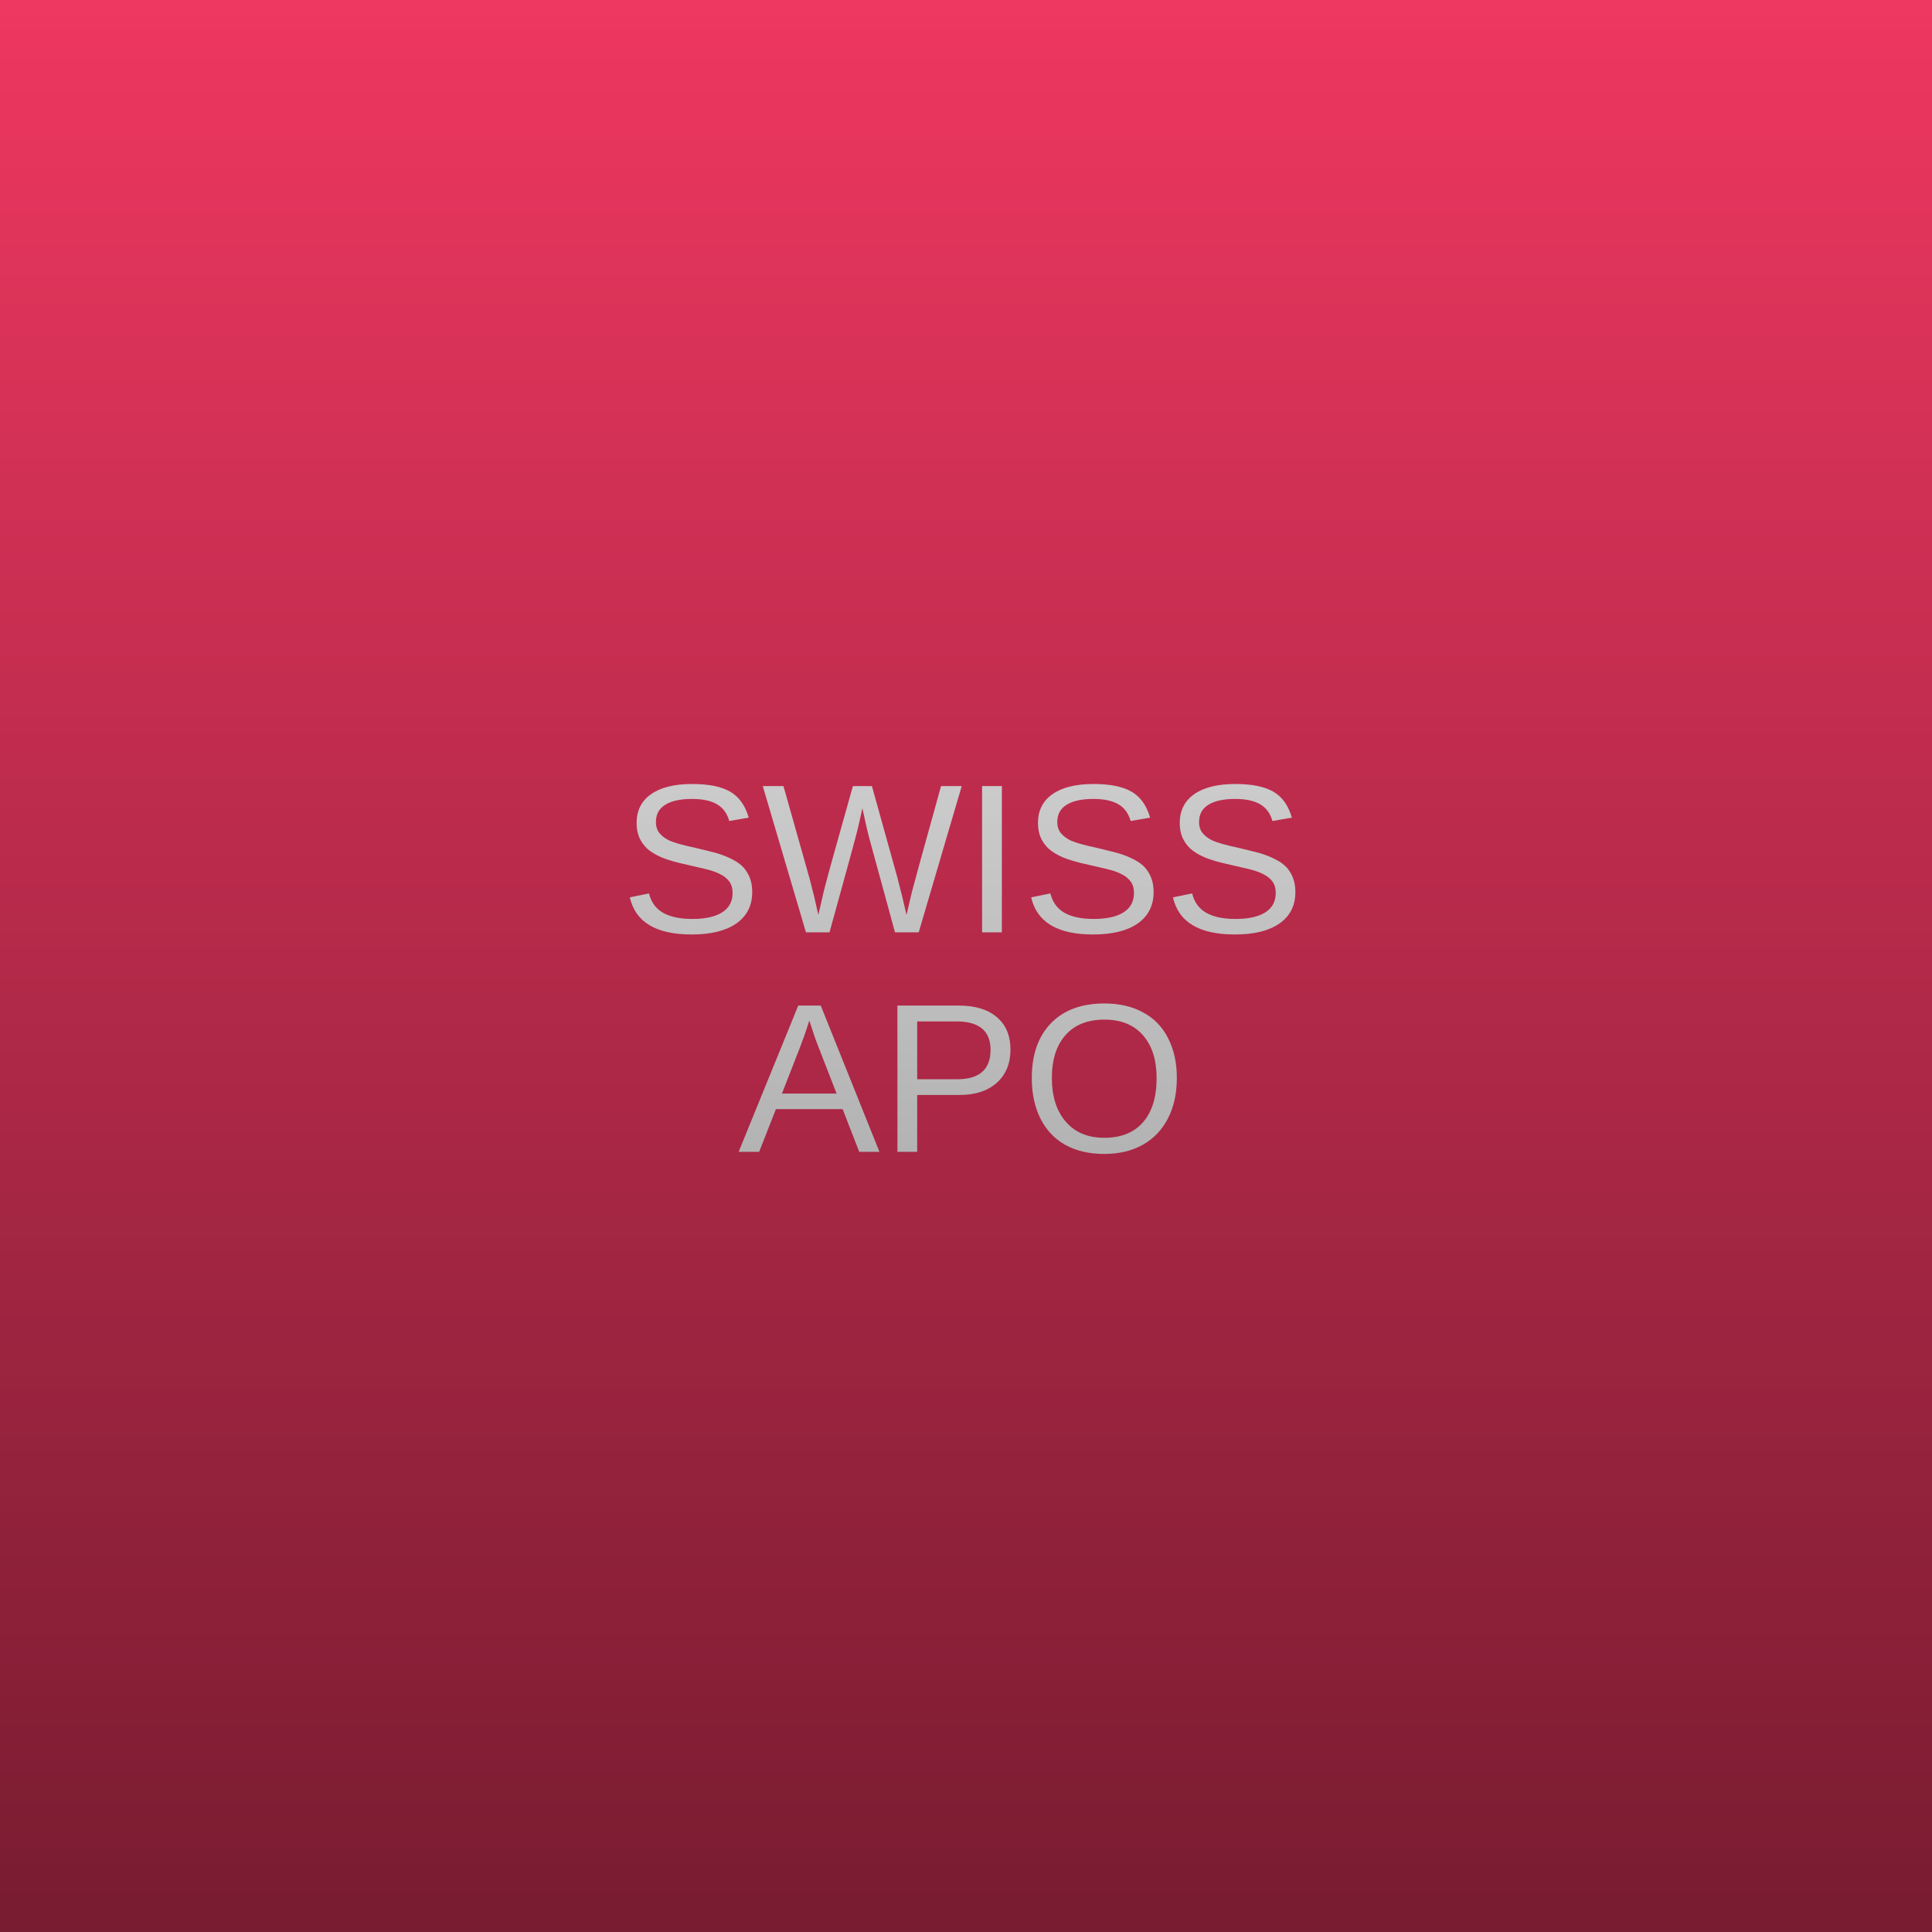
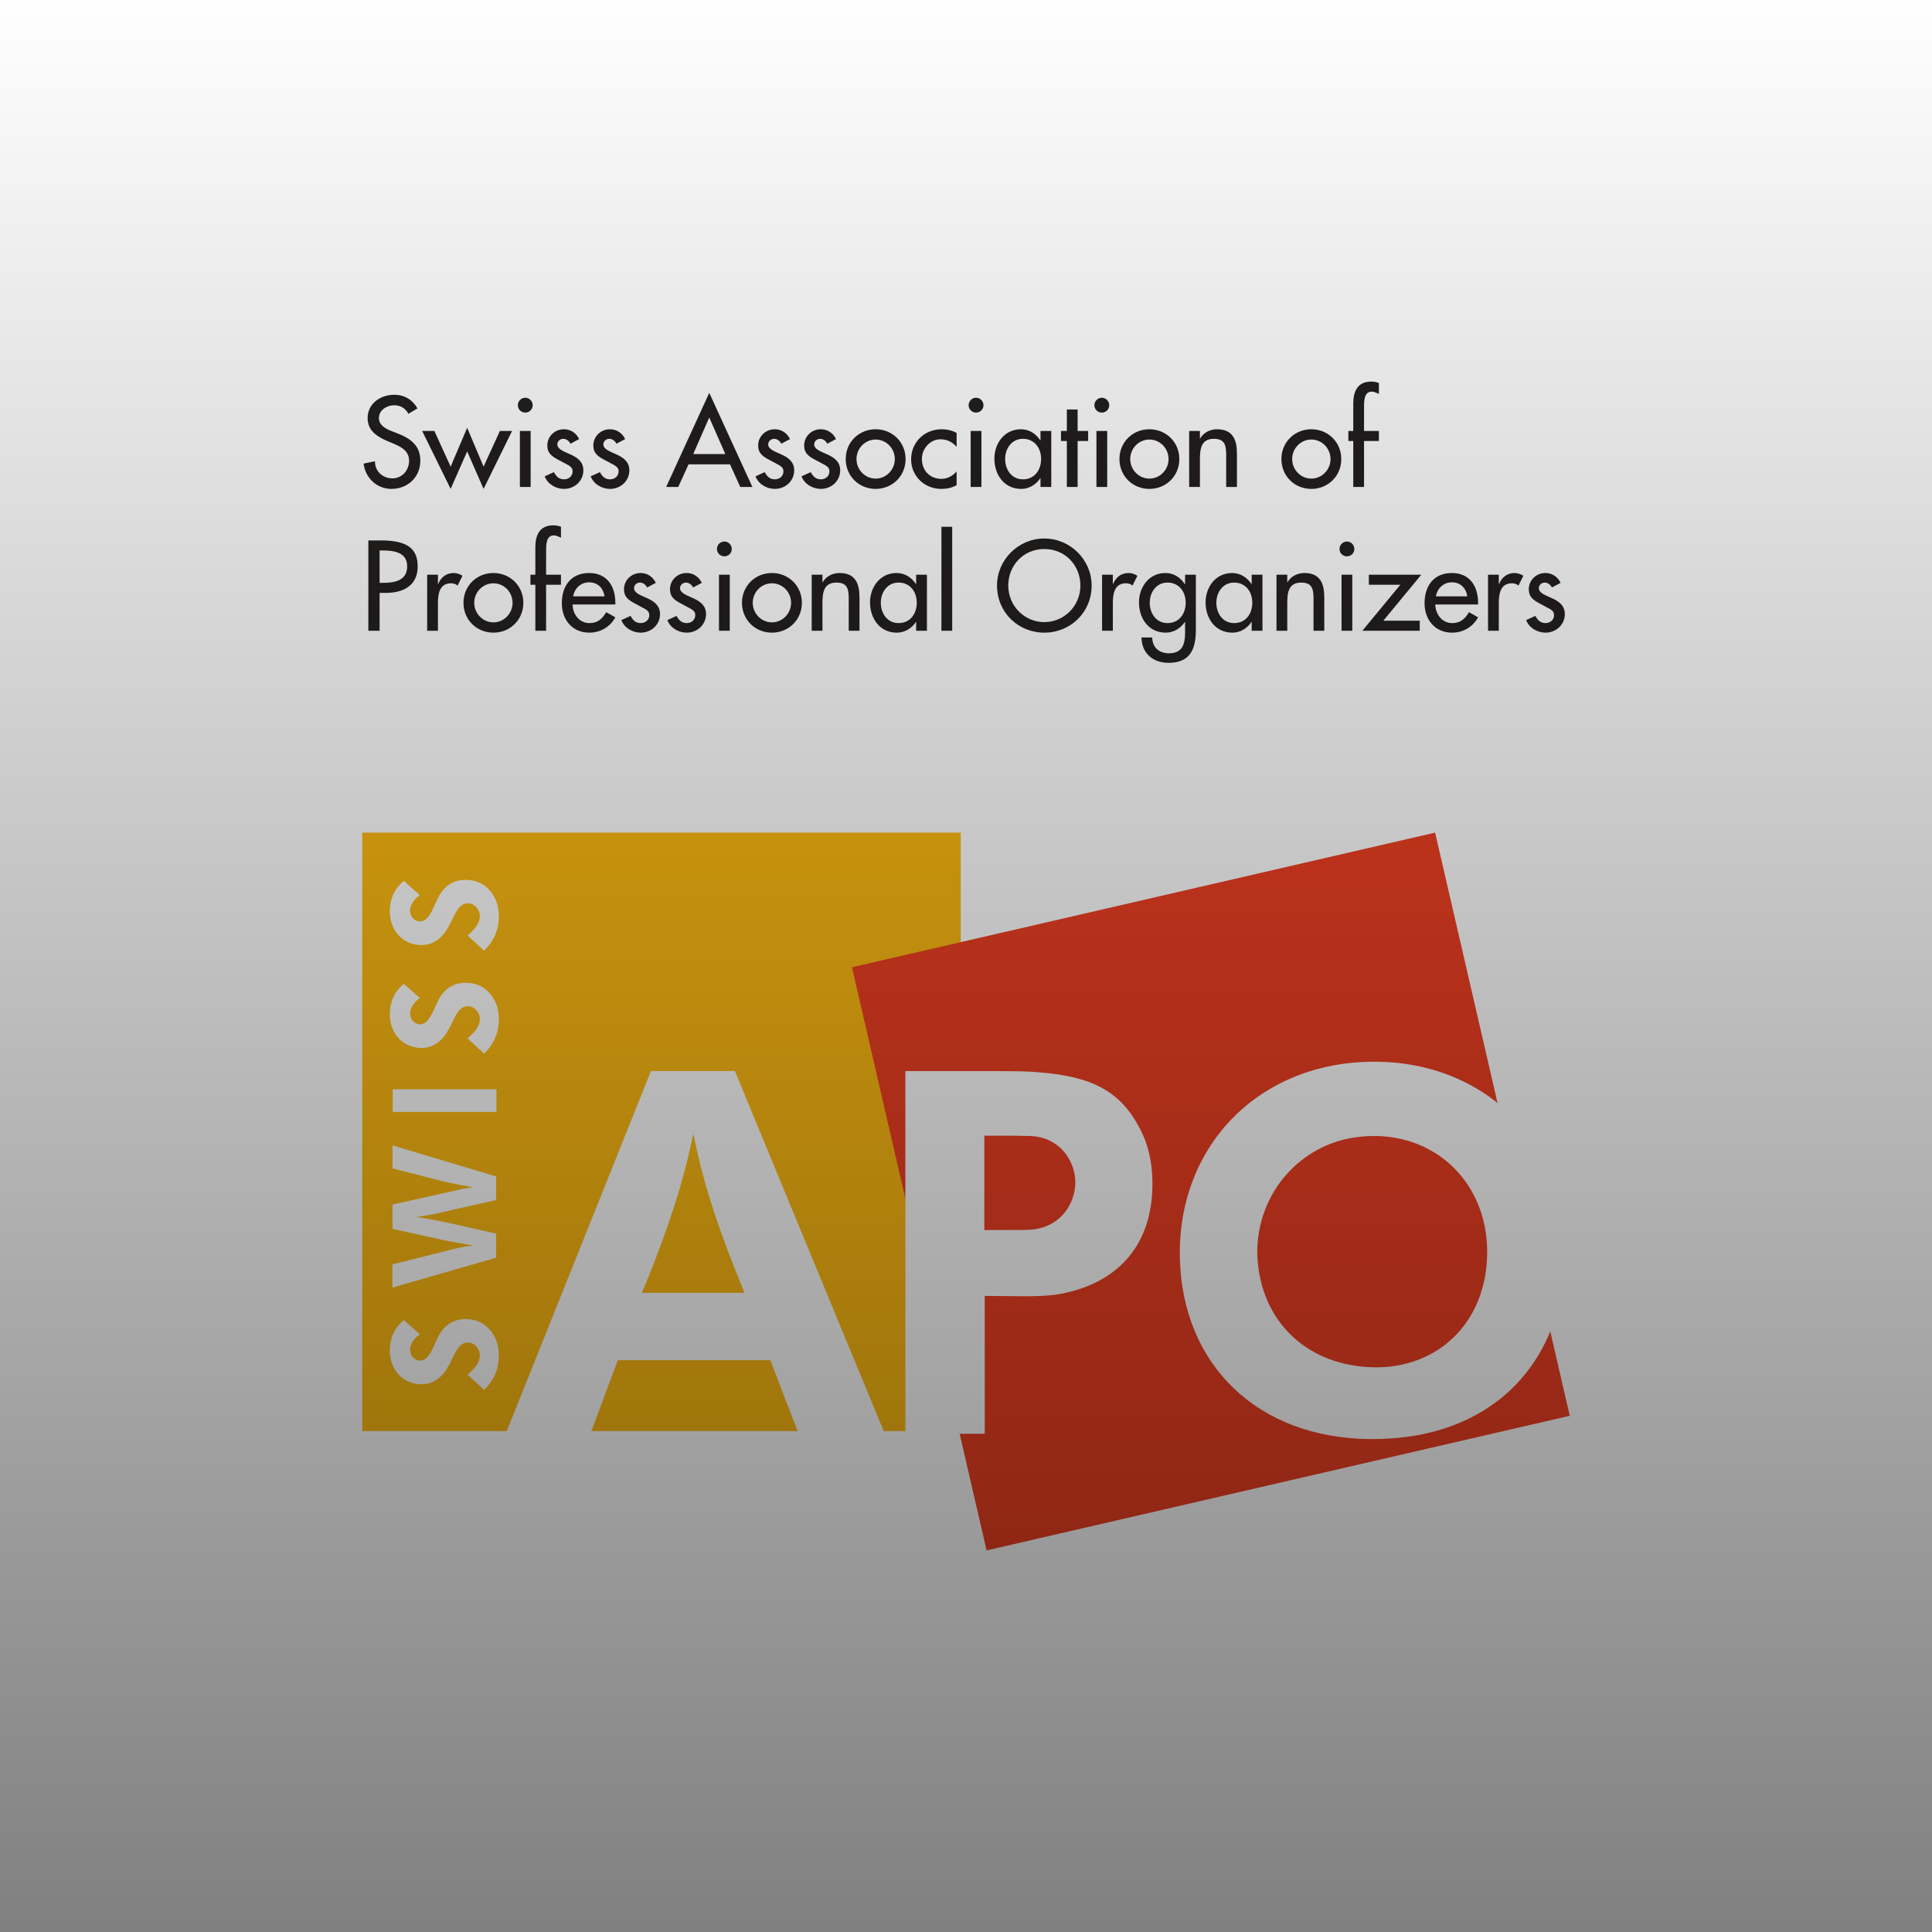
<svg xmlns="http://www.w3.org/2000/svg" width="100%" height="100%" viewBox="0 0 200 200" version="1.1" xml:space="preserve" style="fill-rule:evenodd;clip-rule:evenodd;stroke-linejoin:round;stroke-miterlimit:2;">
  <g id="SWISS-APO">
-     <rect id="BG" x="0" y="0" width="200" height="200" style="fill:#ef3761;" />
-     <g transform="matrix(1,0,0,1,-9.17761,27.1828)">
-       <text x="73.374px" y="69.337px" style="font-family:'ArialMT', 'Arial', sans-serif;font-size:22px;fill:#fff;">SWISS</text>
-       <text x="85.593px" y="92.056px" style="font-family:'ArialMT', 'Arial', sans-serif;font-size:22px;fill:#fff;">APO</text>
+     <rect id="BG" x="0" y="0" width="200" height="200" style="fill:#fff;" />
+     <g>
+       <path d="M39.296,61.375l0.67,0c1.774,0 3.273,-0.755 3.273,-2.727c0,-1.712 -0.891,-2.703 -3.769,-2.703l-1.338,0l0,9.349l1.164,0l0,-3.919Zm0,-4.39l0.31,0c1.154,0 2.544,0.174 2.544,1.638c0,1.488 -1.291,1.712 -2.482,1.712l-0.372,0l0,-3.35Zm6.039,2.506l-1.115,0l0,5.803l1.115,0l0,-2.853c0,-0.942 0.149,-2.058 1.352,-2.058c0.26,0 0.484,0.062 0.682,0.236l0.508,-1.016c-0.273,-0.174 -0.595,-0.285 -0.918,-0.285c-0.743,0 -1.314,0.433 -1.586,1.115l-0.038,0l0,-0.942Zm5.743,-0.173c-1.737,0 -3.1,1.338 -3.1,3.087c0,1.749 1.363,3.087 3.1,3.087c1.736,0 3.099,-1.338 3.099,-3.087c0,-1.749 -1.363,-3.087 -3.099,-3.087Zm0,1.065c1.104,0 1.984,0.918 1.984,2.022c0,1.092 -0.88,2.022 -1.984,2.022c-1.104,0 -1.985,-0.93 -1.985,-2.022c0,-1.104 0.881,-2.022 1.985,-2.022Zm6.993,-5.852c-0.248,-0.099 -0.509,-0.148 -0.781,-0.148c-1.438,0 -1.871,1.015 -1.871,2.28l0,2.828l-0.509,0l0,1.041l0.509,0l0,4.762l1.114,0l0,-4.762l1.538,0l0,-1.041l-1.538,0l0,-2.493c0,-0.571 0,-1.576 0.794,-1.576c0.235,0 0.521,0.137 0.744,0.236l0,-1.127Zm5.63,8.047l0,-0.173c0,-1.724 -0.868,-3.087 -2.716,-3.087c-1.872,0 -2.826,1.338 -2.826,3.124c0,1.712 1.077,3.05 2.851,3.05c1.128,0 2.145,-0.582 2.691,-1.586l-0.943,-0.534c-0.421,0.695 -0.88,1.13 -1.736,1.13c-1.066,0 -1.736,-0.931 -1.748,-1.924l4.427,0Zm-4.366,-0.842c0.137,-0.832 0.782,-1.453 1.65,-1.453c0.893,0 1.463,0.584 1.6,1.453l-3.25,0Zm8.558,-1.403c-0.31,-0.631 -0.88,-1.015 -1.588,-1.015c-0.942,0 -1.71,0.743 -1.71,1.685c0,0.794 0.471,1.116 1.115,1.464l1.092,0.583c0.261,0.174 0.41,0.323 0.41,0.633c0,0.496 -0.41,0.819 -0.882,0.819c-0.533,0 -0.819,-0.31 -1.054,-0.745l-0.954,0.435c0.31,0.817 1.165,1.3 2.008,1.3c1.08,0 1.996,-0.817 1.996,-1.921c0,-0.918 -0.656,-1.339 -1.338,-1.65c-0.683,-0.31 -1.353,-0.533 -1.353,-1.042c0,-0.322 0.298,-0.571 0.608,-0.571c0.323,0 0.609,0.224 0.745,0.509l0.905,-0.484Zm4.761,0c-0.309,-0.631 -0.879,-1.015 -1.587,-1.015c-0.943,0 -1.71,0.743 -1.71,1.685c0,0.794 0.47,1.116 1.115,1.464l1.092,0.583c0.26,0.174 0.409,0.323 0.409,0.633c0,0.496 -0.409,0.819 -0.881,0.819c-0.534,0 -0.819,-0.31 -1.054,-0.745l-0.954,0.435c0.31,0.817 1.165,1.3 2.008,1.3c1.08,0 1.996,-0.817 1.996,-1.921c0,-0.918 -0.656,-1.339 -1.338,-1.65c-0.683,-0.31 -1.353,-0.533 -1.353,-1.042c0,-0.322 0.298,-0.571 0.608,-0.571c0.323,0 0.609,0.224 0.745,0.509l0.904,-0.484Zm2.89,-0.842l-1.115,0l0,5.803l1.115,0l0,-5.803Zm-0.558,-3.434c-0.421,0 -0.768,0.346 -0.768,0.78c0,0.421 0.347,0.755 0.768,0.755c0.421,0 0.768,-0.334 0.768,-0.755c0,-0.434 -0.347,-0.78 -0.768,-0.78Zm4.923,3.261c-1.737,0 -3.099,1.338 -3.099,3.087c0,1.749 1.362,3.087 3.099,3.087c1.737,0 3.1,-1.338 3.1,-3.087c0,-1.749 -1.363,-3.087 -3.1,-3.087Zm0,1.065c1.104,0 1.985,0.918 1.985,2.022c0,1.092 -0.881,2.022 -1.985,2.022c-1.104,0 -1.985,-0.93 -1.985,-2.022c0,-1.104 0.881,-2.022 1.985,-2.022Zm5.232,-0.892l-1.114,0l0,5.803l1.114,0l0,-2.667c0,-1.054 0,-2.319 1.44,-2.319c1.141,0 1.278,0.67 1.278,1.662l0,3.324l1.115,0l0,-3.46c0,-1.414 -0.422,-2.516 -2.058,-2.516c-0.707,0 -1.402,0.334 -1.75,0.953l-0.025,0l0,-0.78Zm7.876,5.011c-1.179,0 -1.836,-1.018 -1.836,-2.109c0,-1.079 0.682,-2.085 1.836,-2.085c1.204,0 1.885,0.956 1.885,2.085c0,1.141 -0.669,2.109 -1.885,2.109Zm2.938,-5.011l-1.114,0l0,0.967l-0.025,0c-0.459,-0.694 -1.154,-1.14 -2.01,-1.14c-1.687,0 -2.74,1.449 -2.74,3.038c0,1.662 1.003,3.136 2.777,3.136c0.831,0 1.526,-0.446 1.973,-1.102l0.025,0l0,0.904l1.114,0l0,-5.803Zm2.617,-4.96l-1.115,0l0,10.763l1.115,0l0,-10.763Zm9.536,1.215c-2.679,0 -4.897,2.194 -4.897,4.873c0,2.779 2.193,4.873 4.897,4.873c2.704,0 4.898,-2.094 4.898,-4.873c0,-2.679 -2.218,-4.873 -4.898,-4.873Zm0,8.656c-2.021,0 -3.733,-1.649 -3.733,-3.783c0,-2.059 1.538,-3.783 3.733,-3.783c2.196,0 3.734,1.724 3.734,3.783c0,2.134 -1.711,3.783 -3.734,3.783Zm7.093,-4.911l-1.115,0l0,5.803l1.115,0l0,-2.853c0,-0.942 0.149,-2.058 1.352,-2.058c0.26,0 0.483,0.062 0.682,0.236l0.508,-1.016c-0.273,-0.174 -0.595,-0.285 -0.918,-0.285c-0.744,0 -1.314,0.433 -1.587,1.115l-0.037,0l0,-0.942Zm5.656,5.011c-1.179,0 -1.836,-1.018 -1.836,-2.109c0,-1.079 0.682,-2.085 1.836,-2.085c1.203,0 1.885,0.956 1.885,2.085c0,1.141 -0.67,2.109 -1.885,2.109Zm2.938,-5.011l-1.115,0l0,0.991l-0.024,0c-0.46,-0.718 -1.154,-1.164 -2.023,-1.164c-1.674,0 -2.727,1.449 -2.727,3.038c0,1.662 0.991,3.136 2.777,3.136c0.819,0 1.526,-0.446 1.973,-1.102l0.024,0l0,1.102c0,1.192 -0.285,2.135 -1.662,2.135c-1.017,0 -1.737,-0.596 -1.737,-1.637l-1.114,0c0.024,1.637 1.188,2.627 2.801,2.627c2.257,0 2.827,-1.437 2.827,-3.433l0,-5.693Zm3.956,5.011c-1.178,0 -1.836,-1.018 -1.836,-2.109c0,-1.079 0.683,-2.085 1.836,-2.085c1.204,0 1.886,0.956 1.886,2.085c0,1.141 -0.67,2.109 -1.886,2.109Zm2.939,-5.011l-1.115,0l0,0.967l-0.025,0c-0.459,-0.694 -1.153,-1.14 -2.01,-1.14c-1.687,0 -2.739,1.449 -2.739,3.038c0,1.662 1.003,3.136 2.777,3.136c0.831,0 1.526,-0.446 1.972,-1.102l0.025,0l0,0.904l1.115,0l0,-5.803Zm2.567,0l-1.115,0l0,5.803l1.115,0l0,-2.667c0,-1.054 0,-2.319 1.439,-2.319c1.141,0 1.278,0.67 1.278,1.662l0,3.324l1.115,0l0,-3.46c0,-1.414 -0.422,-2.516 -2.058,-2.516c-0.707,0 -1.402,0.334 -1.749,0.953l-0.025,0l0,-0.78Zm6.733,0l-1.114,0l0,5.803l1.114,0l0,-5.803Zm-0.557,-3.434c-0.421,0 -0.768,0.346 -0.768,0.78c0,0.421 0.347,0.755 0.768,0.755c0.421,0 0.768,-0.334 0.768,-0.755c0,-0.434 -0.347,-0.78 -0.768,-0.78Zm3.77,8.197l3.93,-4.763l-5.43,0l0,1.041l3.261,0l-3.931,4.762l5.939,0l0,-1.04l-3.769,0Zm9.808,-1.676l0,-0.173c0,-1.724 -0.868,-3.087 -2.715,-3.087c-1.873,0 -2.826,1.338 -2.826,3.124c0,1.712 1.077,3.05 2.85,3.05c1.129,0 2.146,-0.582 2.691,-1.586l-0.942,-0.534c-0.422,0.695 -0.881,1.13 -1.736,1.13c-1.067,0 -1.736,-0.931 -1.749,-1.924l4.427,0Zm-4.365,-0.842c0.136,-0.832 0.781,-1.453 1.65,-1.453c0.892,0 1.463,0.584 1.599,1.453l-3.249,0Zm6.51,-2.245l-1.114,0l0,5.803l1.114,0l0,-2.853c0,-0.942 0.15,-2.058 1.352,-2.058c0.261,0 0.484,0.062 0.683,0.236l0.508,-1.016c-0.273,-0.174 -0.595,-0.285 -0.918,-0.285c-0.744,0 -1.314,0.433 -1.587,1.115l-0.038,0l0,-0.942Zm6.4,0.842c-0.31,-0.631 -0.88,-1.015 -1.587,-1.015c-0.943,0 -1.711,0.743 -1.711,1.685c0,0.794 0.471,1.116 1.115,1.464l1.092,0.583c0.261,0.174 0.41,0.323 0.41,0.633c0,0.496 -0.41,0.819 -0.881,0.819c-0.534,0 -0.819,-0.31 -1.054,-0.745l-0.955,0.435c0.311,0.817 1.165,1.3 2.009,1.3c1.079,0 1.995,-0.817 1.995,-1.921c0,-0.918 -0.656,-1.339 -1.338,-1.65c-0.682,-0.31 -1.353,-0.533 -1.353,-1.042c0,-0.322 0.298,-0.571 0.609,-0.571c0.322,0 0.608,0.224 0.744,0.509l0.905,-0.484Z" style="fill:#231f20;fill-rule:nonzero;" />
+       <path d="M43.215,42.277c-0.508,-0.904 -1.363,-1.412 -2.406,-1.412c-1.414,0 -2.752,0.904 -2.752,2.417c0,1.303 0.966,1.91 2.033,2.369l0.645,0.273c0.807,0.335 1.613,0.769 1.613,1.774c0,0.98 -0.72,1.823 -1.725,1.823c-1.005,0 -1.823,-0.744 -1.81,-1.774l-1.177,0.248c0.198,1.501 1.375,2.616 2.888,2.616c1.675,0 2.988,-1.214 2.988,-2.913c0,-1.563 -0.991,-2.295 -2.318,-2.816l-0.67,-0.26c-0.583,-0.224 -1.302,-0.608 -1.302,-1.34c0,-0.819 0.818,-1.327 1.563,-1.327c0.707,0 1.154,0.298 1.501,0.881l0.929,-0.559Zm1.749,2.334l-1.264,0l2.951,6l1.711,-3.881l1.698,3.881l2.951,-6l-1.264,0l-1.687,3.694l-1.698,-4.017l-1.711,4.017l-1.687,-3.694Zm9.969,0l-1.114,0l0,5.801l1.114,0l0,-5.801Zm-0.557,-3.436c-0.421,0 -0.768,0.347 -0.768,0.781c0,0.421 0.347,0.756 0.768,0.756c0.421,0 0.768,-0.335 0.768,-0.756c0,-0.434 -0.347,-0.781 -0.768,-0.781Zm5.58,4.277c-0.309,-0.631 -0.879,-1.015 -1.587,-1.015c-0.943,0 -1.711,0.742 -1.711,1.685c0,0.794 0.471,1.117 1.115,1.464l1.093,0.583c0.26,0.174 0.409,0.322 0.409,0.632c0,0.497 -0.409,0.819 -0.881,0.819c-0.534,0 -0.819,-0.31 -1.055,-0.744l-0.953,0.434c0.31,0.818 1.164,1.301 2.008,1.301c1.079,0 1.996,-0.817 1.996,-1.921c0,-0.918 -0.657,-1.34 -1.338,-1.65c-0.683,-0.31 -1.354,-0.533 -1.354,-1.042c0,-0.323 0.299,-0.571 0.609,-0.571c0.322,0 0.608,0.224 0.745,0.509l0.904,-0.484Zm4.762,0c-0.31,-0.631 -0.88,-1.015 -1.587,-1.015c-0.943,0 -1.71,0.742 -1.71,1.685c0,0.794 0.47,1.117 1.114,1.464l1.092,0.583c0.261,0.174 0.41,0.322 0.41,0.632c0,0.497 -0.41,0.819 -0.881,0.819c-0.534,0 -0.819,-0.31 -1.055,-0.744l-0.954,0.434c0.311,0.818 1.165,1.301 2.009,1.301c1.079,0 1.996,-0.817 1.996,-1.921c0,-0.918 -0.657,-1.34 -1.339,-1.65c-0.682,-0.31 -1.353,-0.533 -1.353,-1.042c0,-0.323 0.298,-0.571 0.608,-0.571c0.324,0 0.609,0.224 0.745,0.509l0.905,-0.484Zm10.851,2.617l1.065,2.343l1.253,0l-4.464,-9.745l-4.463,9.745l1.252,0l1.067,-2.343l4.29,0Zm-0.484,-1.065l-3.323,0l1.661,-3.783l1.662,3.783Zm6.696,-1.552c-0.309,-0.631 -0.879,-1.015 -1.587,-1.015c-0.943,0 -1.711,0.742 -1.711,1.685c0,0.794 0.471,1.117 1.115,1.464l1.092,0.583c0.261,0.174 0.41,0.322 0.41,0.632c0,0.497 -0.41,0.819 -0.881,0.819c-0.534,0 -0.819,-0.31 -1.054,-0.744l-0.954,0.434c0.309,0.818 1.164,1.301 2.008,1.301c1.079,0 1.996,-0.817 1.996,-1.921c0,-0.918 -0.657,-1.34 -1.338,-1.65c-0.683,-0.31 -1.353,-0.533 -1.353,-1.042c0,-0.323 0.297,-0.571 0.608,-0.571c0.323,0 0.608,0.224 0.745,0.509l0.904,-0.484Zm4.762,0c-0.309,-0.631 -0.88,-1.015 -1.587,-1.015c-0.943,0 -1.711,0.742 -1.711,1.685c0,0.794 0.471,1.117 1.115,1.464l1.093,0.583c0.26,0.174 0.409,0.322 0.409,0.632c0,0.497 -0.409,0.819 -0.881,0.819c-0.534,0 -0.819,-0.31 -1.055,-0.744l-0.953,0.434c0.309,0.818 1.164,1.301 2.008,1.301c1.079,0 1.996,-0.817 1.996,-1.921c0,-0.918 -0.657,-1.34 -1.338,-1.65c-0.683,-0.31 -1.354,-0.533 -1.354,-1.042c0,-0.323 0.299,-0.571 0.609,-0.571c0.322,0 0.608,0.224 0.745,0.509l0.904,-0.484Zm4.105,-1.015c-1.737,0 -3.1,1.338 -3.1,3.087c0,1.749 1.363,3.087 3.1,3.087c1.737,0 3.099,-1.338 3.099,-3.087c0,-1.749 -1.362,-3.087 -3.099,-3.087Zm0,1.065c1.104,0 1.985,0.918 1.985,2.022c0,1.091 -0.881,2.022 -1.985,2.022c-1.104,0 -1.985,-0.931 -1.985,-2.022c0,-1.104 0.881,-2.022 1.985,-2.022Zm8.382,-0.681c-0.446,-0.26 -1.017,-0.384 -1.538,-0.384c-1.786,0 -3.173,1.325 -3.173,3.124c0,1.737 1.4,3.05 3.111,3.05c0.583,0 1.092,-0.112 1.6,-0.384l0,-1.426c-0.421,0.472 -0.942,0.77 -1.587,0.77c-1.178,0 -2.009,-0.869 -2.009,-2.06c0,-1.066 0.843,-2.034 1.934,-2.034c0.67,0 1.216,0.273 1.662,0.782l0,-1.438Zm2.567,-0.21l-1.114,0l0,5.801l1.114,0l0,-5.801Zm-0.557,-3.436c-0.421,0 -0.769,0.347 -0.769,0.781c0,0.421 0.348,0.756 0.769,0.756c0.421,0 0.768,-0.335 0.768,-0.756c0,-0.434 -0.347,-0.781 -0.768,-0.781Zm4.849,8.445c-1.179,0 -1.837,-1.017 -1.837,-2.109c0,-1.079 0.683,-2.084 1.837,-2.084c1.203,0 1.885,0.956 1.885,2.084c0,1.142 -0.67,2.109 -1.885,2.109Zm2.938,-5.009l-1.115,0l0,0.965l-0.024,0c-0.46,-0.694 -1.154,-1.139 -2.01,-1.139c-1.687,0 -2.74,1.449 -2.74,3.037c0,1.663 1.003,3.137 2.777,3.137c0.831,0 1.526,-0.446 1.973,-1.102l0.024,0l0,0.903l1.115,0l0,-5.801Zm2.728,1.04l1.091,0l0,-1.04l-1.091,0l0,-2.22l-1.115,0l0,2.22l-0.607,0l0,1.04l0.607,0l0,4.761l1.115,0l0,-4.761Zm3.063,-1.04l-1.115,0l0,5.801l1.115,0l0,-5.801Zm-0.557,-3.436c-0.422,0 -0.769,0.347 -0.769,0.781c0,0.421 0.347,0.756 0.769,0.756c0.421,0 0.768,-0.335 0.768,-0.756c0,-0.434 -0.347,-0.781 -0.768,-0.781Zm4.923,3.262c-1.737,0 -3.1,1.338 -3.1,3.087c0,1.749 1.363,3.087 3.1,3.087c1.736,0 3.099,-1.338 3.099,-3.087c0,-1.749 -1.363,-3.087 -3.099,-3.087Zm0,1.065c1.104,0 1.985,0.918 1.985,2.022c0,1.091 -0.881,2.022 -1.985,2.022c-1.105,0 -1.985,-0.931 -1.985,-2.022c0,-1.104 0.88,-2.022 1.985,-2.022Zm5.232,-0.891l-1.114,0l0,5.801l1.114,0l0,-2.666c0,-1.054 0,-2.319 1.439,-2.319c1.142,0 1.278,0.67 1.278,1.662l0,3.323l1.115,0l0,-3.46c0,-1.413 -0.421,-2.515 -2.058,-2.515c-0.707,0 -1.402,0.334 -1.749,0.953l-0.025,0l0,-0.779Zm11.533,-0.174c-1.736,0 -3.099,1.338 -3.099,3.087c0,1.749 1.363,3.087 3.099,3.087c1.737,0 3.1,-1.338 3.1,-3.087c0,-1.749 -1.363,-3.087 -3.1,-3.087Zm0,1.065c1.105,0 1.986,0.918 1.986,2.022c0,1.091 -0.881,2.022 -1.986,2.022c-1.104,0 -1.984,-0.931 -1.984,-2.022c0,-1.104 0.88,-2.022 1.984,-2.022Zm6.994,-5.852c-0.248,-0.099 -0.508,-0.149 -0.781,-0.149c-1.438,0 -1.872,1.015 -1.872,2.281l0,2.829l-0.508,0l0,1.04l0.508,0l0,4.761l1.115,0l0,-4.761l1.538,0l0,-1.04l-1.538,0l0,-2.494c0,-0.571 0,-1.576 0.794,-1.576c0.236,0 0.521,0.137 0.744,0.236l0,-1.127Z" style="fill:#231f20;fill-rule:nonzero;" />
+       <rect x="37.5" y="86.192" width="61.956" height="61.957" style="fill:#fdba12;" />
+       <path d="M88.194,100.13l13.938,60.369l60.368,-13.938l-13.937,-60.369l-60.369,13.938Z" style="fill:#ef4023;fill-rule:nonzero;" />
+       <path d="M50.115,143.881l-1.708,-1.571l0.363,-0.341c0.643,-0.609 0.901,-1.128 0.901,-1.661c0.003,-0.721 -0.562,-1.317 -1.217,-1.336c-0.528,-0.012 -0.984,0.317 -1.441,1.286c-0.115,0.245 -0.27,0.553 -0.543,1.068c-0.656,1.245 -1.537,1.866 -2.574,1.959c-0.236,0.022 -0.475,0.016 -0.711,-0.016c-1.661,-0.214 -2.841,-1.583 -2.832,-3.517c0.006,-1.149 0.41,-2.106 1.183,-2.857l0.255,-0.245l1.605,1.412l0.059,0.081l-0.096,0.065c-0.565,0.401 -0.891,1.006 -0.91,1.497c-0.022,0.63 0.478,1.152 1.037,1.145c0.481,-0.002 0.91,-0.353 1.372,-1.394c0.15,-0.335 0.32,-0.698 0.51,-1.08c0.611,-1.229 1.611,-1.847 2.906,-1.826c1.344,0.025 2.406,0.718 3.005,1.991c0.227,0.478 0.351,1.037 0.363,1.704c0.022,1.323 -0.416,2.456 -1.301,3.397l-0.226,0.239Zm-9.498,-10.585l0,-2.403l5.039,-1.267c2.071,-0.521 2.283,-0.571 3.344,-0.692l-1.27,-0.218c-0.972,-0.167 -1.586,-0.288 -2.077,-0.397l-5.023,-1.105l0,-2.515l7.097,-1.59c0.208,-0.05 0.481,-0.096 1.218,-0.198l-1.208,-0.227c-1.112,-0.214 -1.646,-0.333 -2.081,-0.444l-5.026,-1.289l0,-2.378l10.727,3.21l0,2.447l-4.251,0.95l-1.881,0.438c-0.454,0.102 -1.022,0.208 -2.09,0.366c0.345,0.053 0.692,0.112 1.037,0.171c1.006,0.171 2.009,0.372 2.937,0.584l4.248,0.966l0,2.492l-10.74,3.099Zm10.774,-18.189l-10.74,0l0,-2.347l10.74,0l0,2.347Zm-1.276,-6.039l-1.708,-1.571l0.363,-0.341c0.643,-0.609 0.901,-1.128 0.901,-1.661c0.003,-0.721 -0.562,-1.317 -1.217,-1.335c-0.528,-0.013 -0.984,0.316 -1.441,1.285c-0.115,0.245 -0.27,0.553 -0.543,1.068c-0.656,1.245 -1.537,1.866 -2.574,1.959c-0.236,0.022 -0.475,0.016 -0.711,-0.016c-1.661,-0.214 -2.841,-1.583 -2.832,-3.517c0.006,-1.149 0.41,-2.105 1.183,-2.857l0.255,-0.245l1.605,1.413l0.059,0.081l-0.096,0.065c-0.565,0.4 -0.891,1.006 -0.91,1.496c-0.022,0.63 0.478,1.152 1.037,1.146c0.481,-0.003 0.91,-0.354 1.372,-1.394c0.15,-0.336 0.32,-0.699 0.51,-1.081c0.611,-1.229 1.611,-1.847 2.906,-1.826c1.344,0.025 2.406,0.718 3.005,1.991c0.227,0.478 0.351,1.037 0.363,1.705c0.022,1.322 -0.416,2.455 -1.301,3.396l-0.226,0.239Zm0,-10.653l-1.708,-1.571l0.363,-0.341c0.643,-0.609 0.901,-1.128 0.901,-1.661c0.003,-0.721 -0.562,-1.317 -1.217,-1.336c-0.528,-0.012 -0.984,0.317 -1.441,1.286c-0.115,0.245 -0.27,0.553 -0.543,1.068c-0.656,1.245 -1.537,1.866 -2.574,1.959c-0.236,0.022 -0.475,0.016 -0.711,-0.016c-1.661,-0.214 -2.841,-1.583 -2.832,-3.517c0.006,-1.149 0.41,-2.106 1.183,-2.857l0.255,-0.245l1.605,1.413l0.059,0.08l-0.096,0.066c-0.565,0.4 -0.891,1.006 -0.91,1.496c-0.022,0.63 0.478,1.152 1.037,1.146c0.481,-0.003 0.91,-0.354 1.372,-1.394c0.15,-0.336 0.32,-0.699 0.51,-1.081c0.611,-1.229 1.611,-1.847 2.906,-1.826c1.344,0.025 2.406,0.718 3.005,1.991c0.227,0.478 0.351,1.037 0.363,1.705c0.022,1.322 -0.416,2.455 -1.301,3.396l-0.226,0.239Z" style="fill:#fff;fill-rule:nonzero;" />
+       <path d="M91.582,148.387l-15.508,-37.515l-8.683,0l-15.03,37.515l8.77,0l2.826,-7.574l15.79,0l2.913,7.574l8.922,0Zm-14.508,-14.551l-10.629,0c0.468,-1.098 0.913,-2.195 1.337,-3.304c2.032,-5.292 3.173,-9.172 3.989,-13.161c0.956,4.663 2.086,8.379 4.444,14.357c0.283,0.706 0.565,1.401 0.859,2.108Z" style="fill:#fff;fill-rule:nonzero;" />
+       <path d="M162.043,129.573c0.086,-11.364 -8.424,-19.907 -20.274,-19.659c-11.72,0.237 -19.939,8.951 -19.627,20.413c0.302,10.977 8.025,18.54 19.703,18.647c12.28,0.119 20.101,-7.594 20.198,-19.401Zm-8.09,0.108c-0.043,7.207 -5.096,12.011 -11.796,11.86c-6.657,-0.161 -11.278,-4.449 -11.936,-10.675c-0.064,-0.603 -0.086,-1.207 -0.054,-1.81c0.259,-5.827 4.568,-10.546 10.148,-11.322c7.627,-1.077 13.681,4.288 13.638,11.947Z" style="fill:#fff;fill-rule:nonzero;" />
+       <path d="M119.295,122.142c-0.044,-1.999 -0.478,-3.727 -1.229,-5.184c-1.945,-3.814 -4.727,-5.477 -10.389,-5.944c-0.684,-0.065 -1.358,-0.098 -2.043,-0.109l-1.424,-0.022l-10.487,-0.011l0,37.548l8.216,0l0,-14.269l3.771,0.033c2.37,0.021 3.652,-0.109 4.88,-0.414c5.607,-1.347 8.857,-5.379 8.705,-11.628Zm-7.977,0.185c0.011,0.435 -0.055,0.88 -0.163,1.304c-0.576,2.185 -2.304,3.543 -4.554,3.673l-0.684,0.022l-4.021,0.011l0,-9.77l2.89,0l1.924,0.033c2.076,0.097 3.728,1.326 4.379,3.336c0.142,0.445 0.218,0.913 0.229,1.391Z" style="fill:#fff;fill-rule:nonzero;" />
    </g>
  </g>
  <path id="Gradient---Hover" d="M0,0l0,200l200,0l0,-200l-200,0Z" style="fill:url(#_Linear1);" />
  <defs>
    <linearGradient id="_Linear1" x1="0" y1="0" x2="1" y2="0" gradientUnits="userSpaceOnUse" gradientTransform="matrix(1.22465e-14,-200,200,1.22465e-14,100,200)">
      <stop offset="0" style="stop-color:#000;stop-opacity:0.5" />
      <stop offset="1" style="stop-color:#000;stop-opacity:0" />
    </linearGradient>
  </defs>
</svg>
